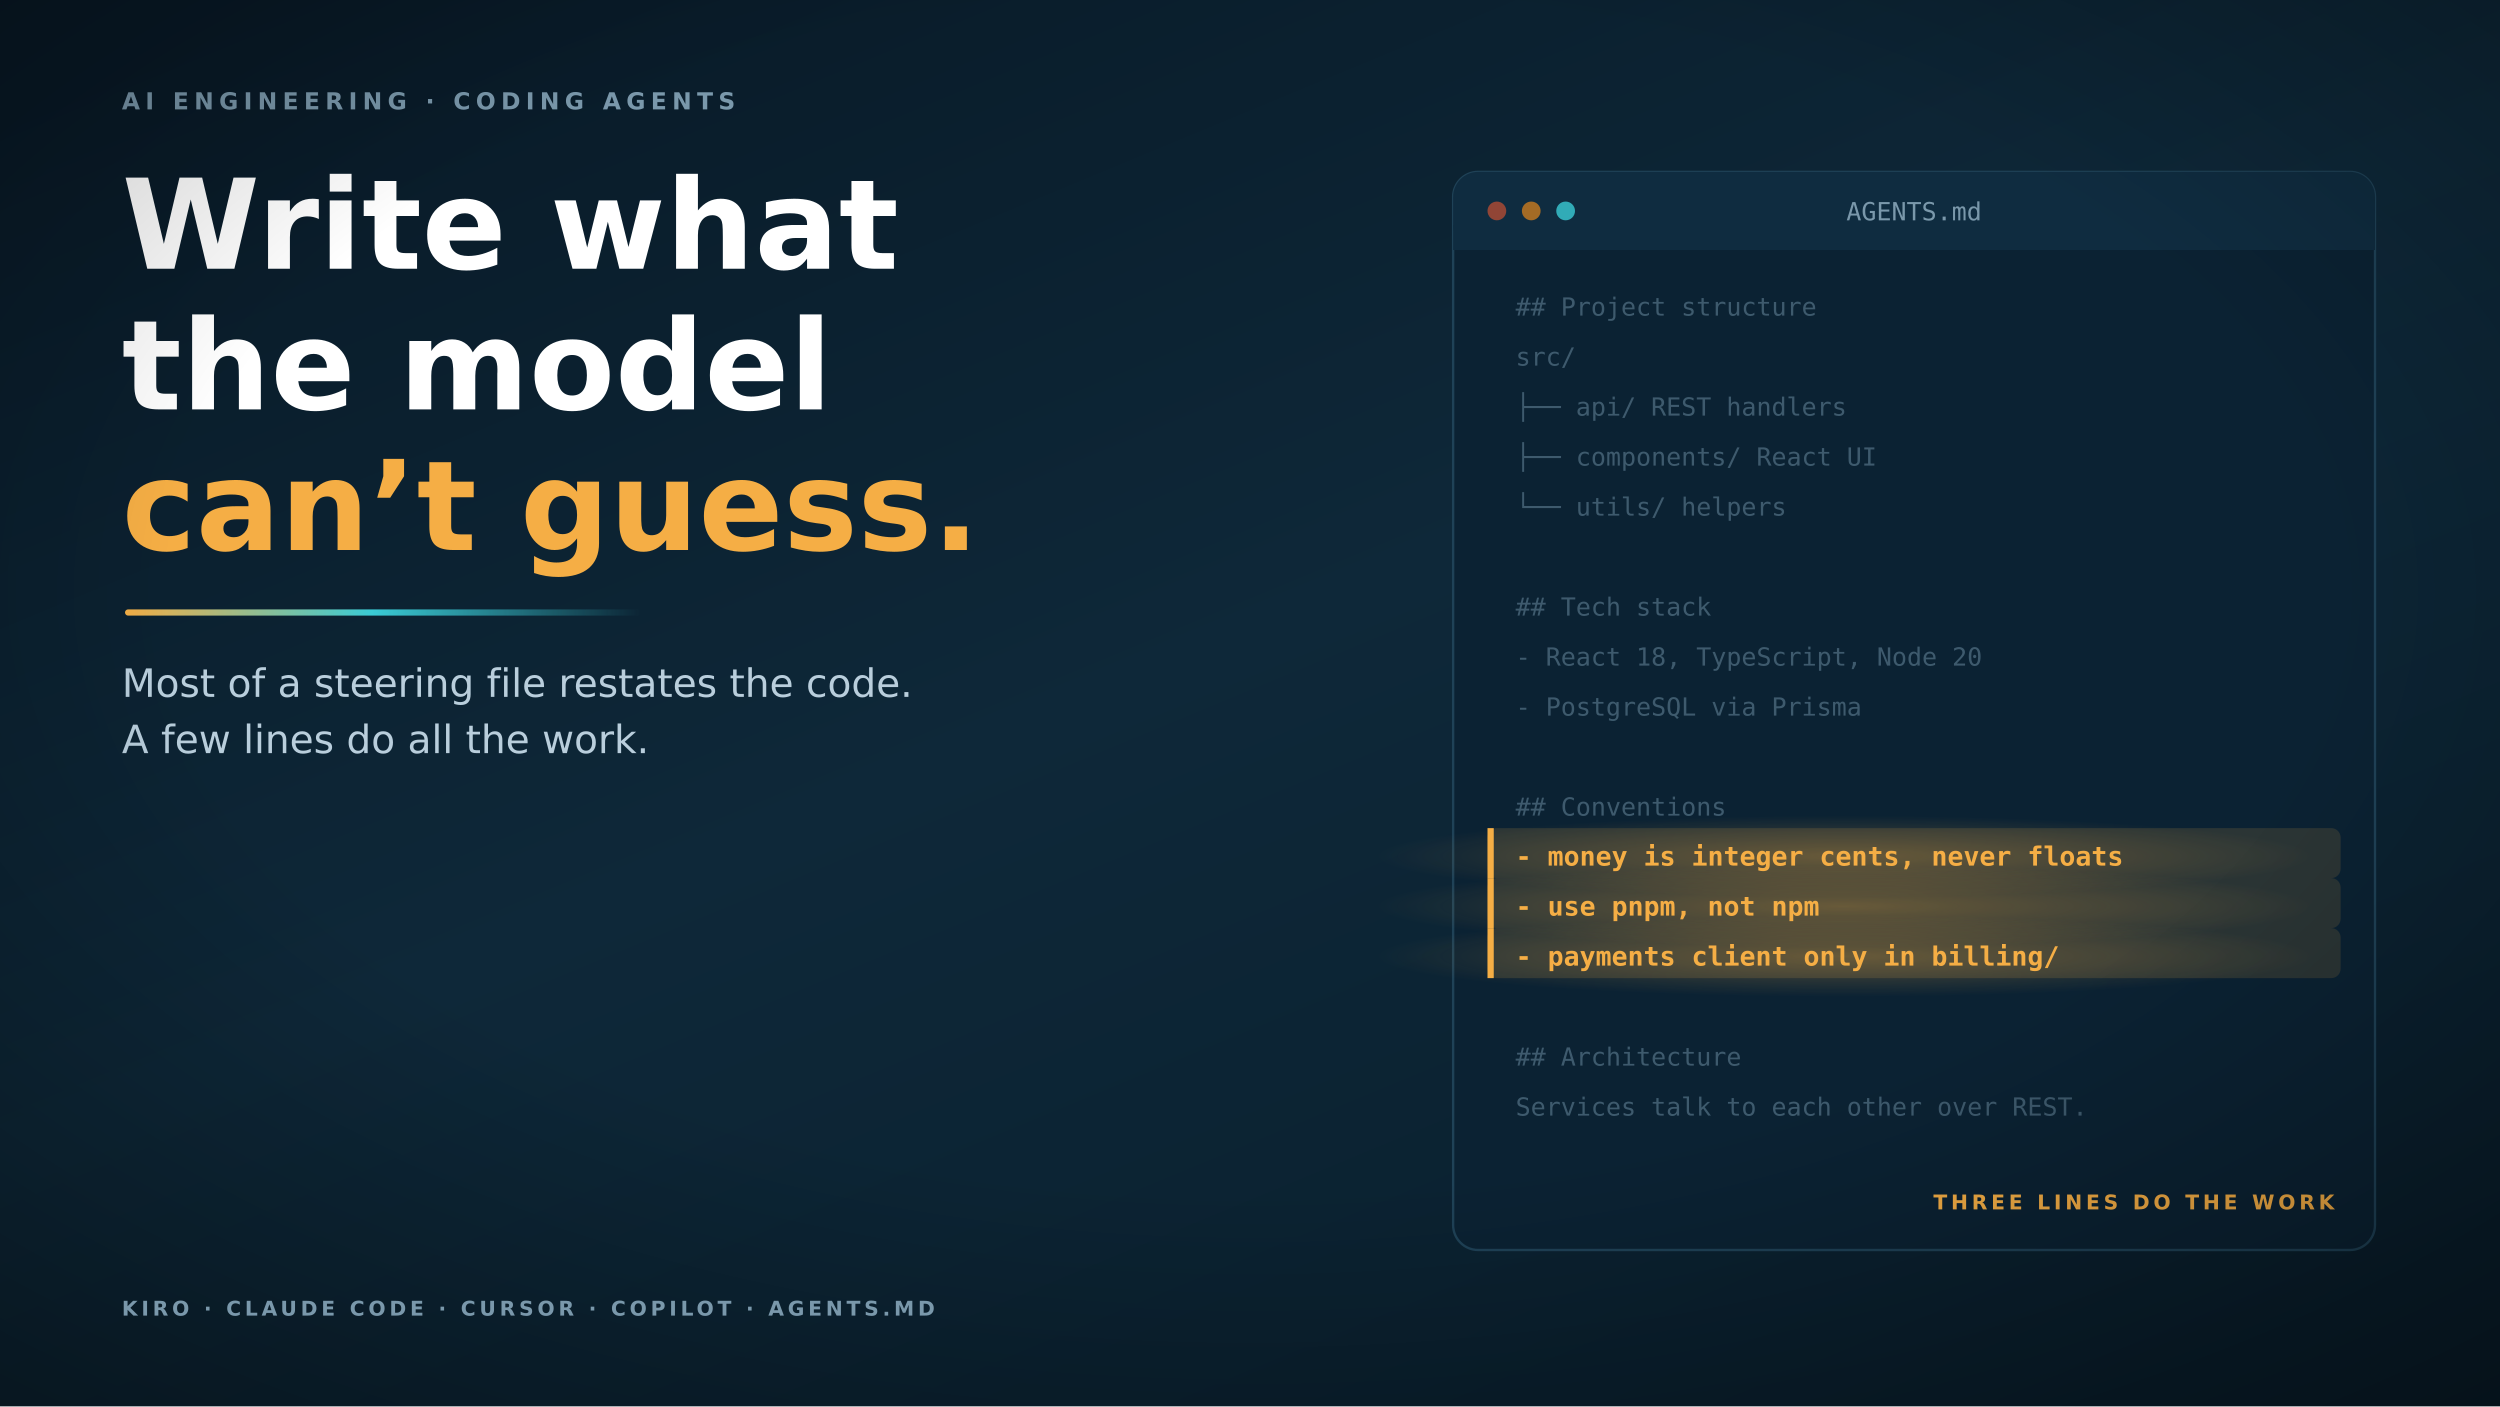
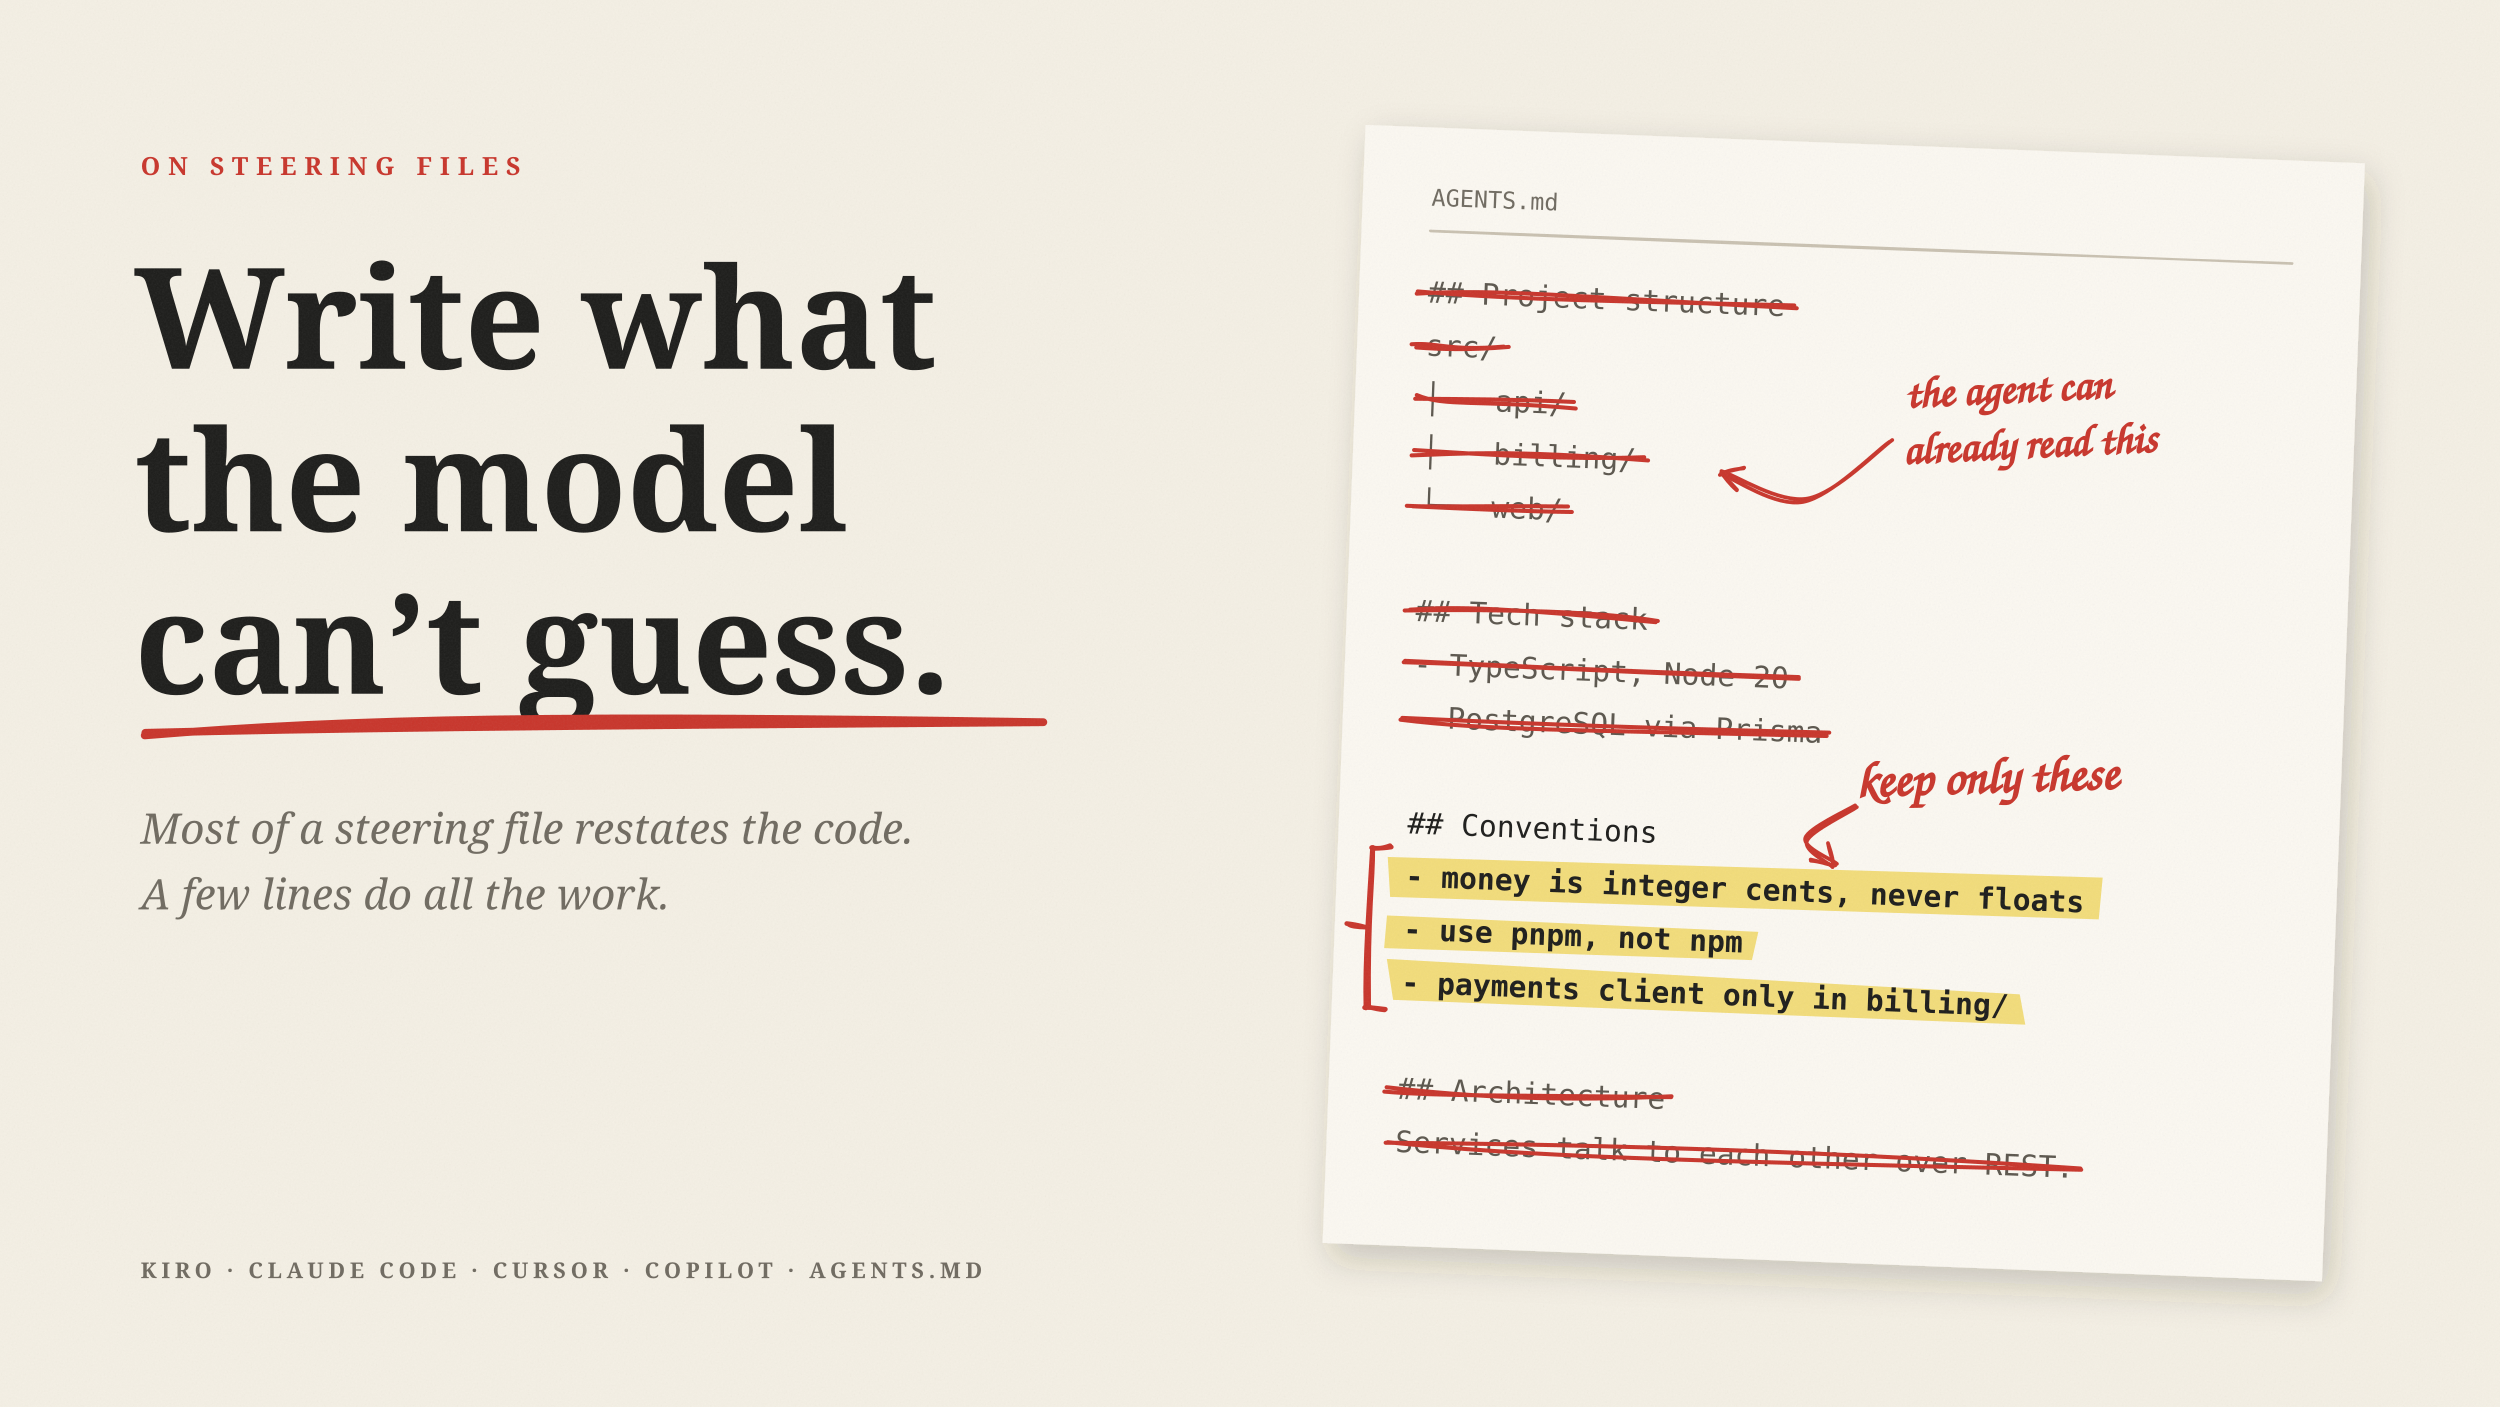
<svg xmlns="http://www.w3.org/2000/svg" width="1600" height="900" viewBox="0 0 1600 900">
+   <style>
+ @font-face{font-family:'Libre Baskerville';src:url(fonts/LibreBaskerville-Variable.ttf);font-weight:400 700}
+ @font-face{font-family:'Libre Baskerville';font-style:italic;src:url(fonts/LibreBaskerville-Italic-Variable.ttf);font-weight:400 700}
+ @font-face{font-family:'IBM Plex Mono';src:url(fonts/IBMPlexMono-Regular.ttf);font-weight:400}
+ @font-face{font-family:'IBM Plex Mono';src:url(fonts/IBMPlexMono-Bold.ttf);font-weight:700}
+ @font-face{font-family:Kalam;src:url(fonts/Kalam-Regular.ttf);font-weight:400}
+ @font-face{font-family:Kalam;src:url(fonts/Kalam-Bold.ttf);font-weight:700}</style>
  <defs>
-     <marker id="head" viewBox="0 0 10 10" refX="9" refY="5" markerWidth="7" markerHeight="7" orient="auto-start-reverse">
-       <path d="M 0 0 L 10 5 L 0 10 z" fill="#5F7285" />
-     </marker>
-     <marker id="headTeal" viewBox="0 0 10 10" refX="9" refY="5" markerWidth="7" markerHeight="7" orient="auto-start-reverse">
-       <path d="M 0 0 L 10 5 L 0 10 z" fill="#0E8F9C" />
-     </marker>
-     <marker id="headAmber" viewBox="0 0 10 10" refX="9" refY="5" markerWidth="7" markerHeight="7" orient="auto-start-reverse">
-       <path d="M 0 0 L 10 5 L 0 10 z" fill="#C97A1E" />
-     </marker>
-     <linearGradient id="bg" x1="0.1" y1="0" x2="0.85" y2="1">
-       <stop offset="0%" stop-color="#081926" />
-       <stop offset="48%" stop-color="#0E2839" />
-       <stop offset="100%" stop-color="#091E2C" />
-     </linearGradient>
-     <radialGradient id="vignette" cx="50%" cy="42%" r="78%">
-       <stop offset="55%" stop-color="#000" stop-opacity="0" />
-       <stop offset="100%" stop-color="#000" stop-opacity="0.42" />
-     </radialGradient>
-     <radialGradient id="glow" cx="50%" cy="50%" r="50%">
-       <stop offset="0%" stop-color="#F5AE45" stop-opacity="0.30" />
-       <stop offset="100%" stop-color="#F5AE45" stop-opacity="0" />
-     </radialGradient>
-     <linearGradient id="rule" x1="0" y1="0" x2="1" y2="0">
-       <stop offset="0%" stop-color="#F5AE45" />
-       <stop offset="48%" stop-color="#3ACBD5" />
-       <stop offset="100%" stop-color="#3ACBD5" stop-opacity="0" />
-     </linearGradient>
+     <filter id="grain" x="0" y="0" width="100%" height="100%">
+       <feTurbulence type="fractalNoise" baseFrequency="0.85" numOctaves="2" stitchTiles="stitch" />
+       <feColorMatrix type="saturate" values="0" />
+       <feComponentTransfer>
+         <feFuncA type="linear" slope="0.07" />
+       </feComponentTransfer>
+     </filter>
+     <filter id="stamp" x="-10%" y="-20%" width="120%" height="140%">
+       <feTurbulence type="fractalNoise" baseFrequency="0.55" numOctaves="2" seed="4" result="n" />
+       <feColorMatrix in="n" type="matrix" values="0 0 0 0 1 0 0 0 0 1 0 0 0 0 1 -9 0 0 0 6.2" result="m" />
+       <feComposite in="SourceGraphic" in2="m" operator="in" />
+     </filter>
+     <filter id="lift" x="-10%" y="-10%" width="125%" height="130%">
+       <feDropShadow dx="5" dy="9" stdDeviation="11" flood-color="#3B3023" flood-opacity="0.22" />
+     </filter>
  </defs>
-   <rect width="1600" height="900" fill="url(#bg)" />
-   <text x="78" y="70" font-family="Carlito, DejaVu Sans, Helvetica, sans-serif" font-size="15" fill="#7A98AB" font-weight="bold" text-anchor="start" letter-spacing="3.4" font-style="normal">AI ENGINEERING  ·  CODING AGENTS</text>
-   <text x="78" y="172" font-family="Carlito, DejaVu Sans, Helvetica, sans-serif" font-size="80" fill="#FFFFFF" font-weight="bold" text-anchor="start" letter-spacing="0" font-style="normal">Write what</text>
-   <text x="78" y="262" font-family="Carlito, DejaVu Sans, Helvetica, sans-serif" font-size="80" fill="#FFFFFF" font-weight="bold" text-anchor="start" letter-spacing="0" font-style="normal">the model</text>
-   <text x="78" y="352" font-family="Carlito, DejaVu Sans, Helvetica, sans-serif" font-size="80" fill="#F5AE45" font-weight="bold" text-anchor="start" letter-spacing="0" font-style="normal">can’t guess.</text>
-   <rect x="80" y="390" width="330" height="4" rx="2" fill="url(#rule)" />
-   <text x="78" y="446" font-family="Carlito, DejaVu Sans, Helvetica, sans-serif" font-size="25" fill="#B9CEDC" font-weight="normal" text-anchor="start" letter-spacing="0" font-style="normal">Most of a steering file restates the code.</text>
-   <text x="78" y="482" font-family="Carlito, DejaVu Sans, Helvetica, sans-serif" font-size="25" fill="#B9CEDC" font-weight="normal" text-anchor="start" letter-spacing="0" font-style="normal">A few lines do all the work.</text>
-   <rect x="930" y="110" width="590" height="690" rx="16" fill="#0B2233" stroke="#1F4257" stroke-width="1.5" />
-   <rect x="930" y="110" width="590" height="50" rx="16" fill="#0F2C40" />
-   <rect x="930" y="144" width="590" height="16" fill="#0F2C40" />
-   <circle cx="958" cy="135" r="6" fill="#B14B33" opacity="0.8" />
-   <circle cx="980" cy="135" r="6" fill="#C97A1E" opacity="0.8" />
-   <circle cx="1002" cy="135" r="6" fill="#3ACBD5" opacity="0.8" />
-   <text x="1225.0" y="141" font-family="DejaVu Sans Mono, Menlo, monospace" font-size="16" fill="#7A98AB" font-weight="normal" text-anchor="middle" letter-spacing="0" font-style="normal">AGENTS.md</text>
-   <text x="970" y="202" font-family="DejaVu Sans Mono, Menlo, monospace" font-size="16" fill="#5D7D91" font-weight="normal" text-anchor="start" letter-spacing="0" font-style="normal" opacity="0.62">## Project structure</text>
-   <text x="970" y="234" font-family="DejaVu Sans Mono, Menlo, monospace" font-size="16" fill="#5D7D91" font-weight="normal" text-anchor="start" letter-spacing="0" font-style="normal" opacity="0.62">src/</text>
-   <text x="970" y="266" font-family="DejaVu Sans Mono, Menlo, monospace" font-size="16" fill="#5D7D91" font-weight="normal" text-anchor="start" letter-spacing="0" font-style="normal" opacity="0.62">├── api/        REST handlers</text>
-   <text x="970" y="298" font-family="DejaVu Sans Mono, Menlo, monospace" font-size="16" fill="#5D7D91" font-weight="normal" text-anchor="start" letter-spacing="0" font-style="normal" opacity="0.62">├── components/ React UI</text>
-   <text x="970" y="330" font-family="DejaVu Sans Mono, Menlo, monospace" font-size="16" fill="#5D7D91" font-weight="normal" text-anchor="start" letter-spacing="0" font-style="normal" opacity="0.62">└── utils/      helpers</text>
-   <text x="970" y="394" font-family="DejaVu Sans Mono, Menlo, monospace" font-size="16" fill="#5D7D91" font-weight="normal" text-anchor="start" letter-spacing="0" font-style="normal" opacity="0.62">## Tech stack</text>
-   <text x="970" y="426" font-family="DejaVu Sans Mono, Menlo, monospace" font-size="16" fill="#5D7D91" font-weight="normal" text-anchor="start" letter-spacing="0" font-style="normal" opacity="0.62">- React 18, TypeScript, Node 20</text>
-   <text x="970" y="458" font-family="DejaVu Sans Mono, Menlo, monospace" font-size="16" fill="#5D7D91" font-weight="normal" text-anchor="start" letter-spacing="0" font-style="normal" opacity="0.62">- PostgreSQL via Prisma</text>
-   <text x="970" y="522" font-family="DejaVu Sans Mono, Menlo, monospace" font-size="16" fill="#5D7D91" font-weight="normal" text-anchor="start" letter-spacing="0" font-style="normal" opacity="0.62">## Conventions</text>
-   <ellipse cx="1180" cy="548" rx="300" ry="26" fill="url(#glow)" />
-   <rect x="952" y="530" width="546" height="32" rx="6" fill="#F5AE45" opacity="0.14" />
-   <rect x="952" y="530" width="4" height="32" fill="#F5AE45" />
-   <text x="970" y="554" font-family="DejaVu Sans Mono, Menlo, monospace" font-size="17" fill="#F5AE45" font-weight="bold" text-anchor="start" letter-spacing="0" font-style="normal">- money is integer cents, never floats</text>
-   <ellipse cx="1180" cy="580" rx="300" ry="26" fill="url(#glow)" />
-   <rect x="952" y="562" width="546" height="32" rx="6" fill="#F5AE45" opacity="0.14" />
-   <rect x="952" y="562" width="4" height="32" fill="#F5AE45" />
-   <text x="970" y="586" font-family="DejaVu Sans Mono, Menlo, monospace" font-size="17" fill="#F5AE45" font-weight="bold" text-anchor="start" letter-spacing="0" font-style="normal">- use pnpm, not npm</text>
-   <ellipse cx="1180" cy="612" rx="300" ry="26" fill="url(#glow)" />
-   <rect x="952" y="594" width="546" height="32" rx="6" fill="#F5AE45" opacity="0.14" />
-   <rect x="952" y="594" width="4" height="32" fill="#F5AE45" />
-   <text x="970" y="618" font-family="DejaVu Sans Mono, Menlo, monospace" font-size="17" fill="#F5AE45" font-weight="bold" text-anchor="start" letter-spacing="0" font-style="normal">- payments client only in billing/</text>
-   <text x="970" y="682" font-family="DejaVu Sans Mono, Menlo, monospace" font-size="16" fill="#5D7D91" font-weight="normal" text-anchor="start" letter-spacing="0" font-style="normal" opacity="0.62">## Architecture</text>
-   <text x="970" y="714" font-family="DejaVu Sans Mono, Menlo, monospace" font-size="16" fill="#5D7D91" font-weight="normal" text-anchor="start" letter-spacing="0" font-style="normal" opacity="0.62">Services talk to each other over REST.</text>
-   <text x="1494" y="774" font-family="Carlito, DejaVu Sans, Helvetica, sans-serif" font-size="13" fill="#F5AE45" font-weight="bold" text-anchor="end" letter-spacing="2.4" font-style="normal">THREE LINES DO THE WORK</text>
-   <rect width="1600" height="900" fill="url(#vignette)" />
-   <text x="78" y="842" font-family="Carlito, DejaVu Sans, Helvetica, sans-serif" font-size="13" fill="#7A98AB" font-weight="bold" text-anchor="start" letter-spacing="2.4" font-style="normal">KIRO  ·  CLAUDE CODE  ·  CURSOR  ·  COPILOT  ·  AGENTS.MD</text>
+   <rect x="-50" y="-50" width="1700" height="1000" fill="#F4EFE4" />
+   <text x="90" y="112" font-family="'Libre Baskerville', Georgia, serif" font-size="16" fill="#C8352B" font-weight="700" text-anchor="start" font-style="normal" letter-spacing="5">ON STEERING FILES</text>
+   <text x="86" y="236" font-family="'Libre Baskerville', Georgia, serif" font-size="90" fill="#1D1D1B" font-weight="700" text-anchor="start" font-style="normal" letter-spacing="0">Write what</text>
+   <text x="86" y="340" font-family="'Libre Baskerville', Georgia, serif" font-size="90" fill="#1D1D1B" font-weight="700" text-anchor="start" font-style="normal" letter-spacing="0">the model</text>
+   <text x="86" y="444" font-family="'Libre Baskerville', Georgia, serif" font-size="90" fill="#1D1D1B" font-weight="700" text-anchor="start" font-style="normal" letter-spacing="0">can’t guess.</text>
+   <path d="M93.03 468.994 C207.426 466.12, 323.63 464.644, 667.475 462.227 M92.623 470.656 C227.974 459.488, 363.344 457.418, 667.723 462.202" stroke="#C8352B" stroke-width="5" fill="none" stroke-linecap="round" stroke-linejoin="round" />
+   <text x="90" y="540" font-family="'Libre Baskerville', Georgia, serif" font-size="27" fill="#6F6A60" font-weight="400" text-anchor="start" font-style="italic" letter-spacing="0">Most of a steering file restates the code.</text>
+   <text x="90" y="582" font-family="'Libre Baskerville', Georgia, serif" font-size="27" fill="#6F6A60" font-weight="400" text-anchor="start" font-style="italic" letter-spacing="0">A few lines do all the work.</text>
+   <text x="90" y="818" font-family="'Libre Baskerville', Georgia, serif" font-size="14" fill="#6F6A60" font-weight="700" text-anchor="start" font-style="normal" letter-spacing="3">KIRO  ·  CLAUDE CODE  ·  CURSOR  ·  COPILOT  ·  AGENTS.MD</text>
+   <g transform="rotate(2.2 1180 450)">
+     <rect x="860" y="92" width="640" height="716" fill="#FBF8F1" filter="url(#lift)" />
+     <text x="904" y="142" font-family="'IBM Plex Mono', Menlo, monospace" font-size="15" fill="#6F6A60" font-weight="400" text-anchor="start" font-style="normal" letter-spacing="0">AGENTS.md</text>
+     <path d="M904.069 158.376 C1013.989 158.743, 1124.686 159.05, 1456.114 157.69 M903.812 158.042 C1045.501 157.944, 1186.879 157.744, 1456.009 158.008" stroke="#C9C1B1" stroke-width="1.4" fill="none" stroke-linecap="round" stroke-linejoin="round" />
+     <text x="904" y="204" font-family="'IBM Plex Mono', Menlo, monospace" font-size="19" fill="#5B564D" font-weight="400" text-anchor="start" font-style="normal" letter-spacing="0">## Project structure</text>
+     <path d="M896.859 198.627 C945.817 193.551, 994.998 196.581, 1140.244 198.627 M897.423 197.173 C964.25 200.341, 1030.081 198.255, 1138.607 196.875" stroke="#C8352B" stroke-width="2.6" fill="none" stroke-linecap="round" stroke-linejoin="round" />
+     <text x="904" y="238" font-family="'IBM Plex Mono', Menlo, monospace" font-size="19" fill="#5B564D" font-weight="400" text-anchor="start" font-style="normal" letter-spacing="0">src/</text>
+     <path d="M894.803 231.111 C911.972 229.248, 918.112 234.685, 953.823 230.348 M897.87 233.047 C913.865 233.641, 932.775 233.453, 957 230.423" stroke="#C8352B" stroke-width="2.6" fill="none" stroke-linecap="round" stroke-linejoin="round" />
+     <text x="904" y="272" font-family="'IBM Plex Mono', Menlo, monospace" font-size="19" fill="#5B564D" font-weight="400" text-anchor="start" font-style="normal" letter-spacing="0">├── api/</text>
+     <path d="M899.374 263.453 C917.381 270.462, 938.659 264.87, 1001.354 268.176 M898.432 265.87 C931.989 264.827, 962.968 263.712, 1000.071 264.028" stroke="#C8352B" stroke-width="2.6" fill="none" stroke-linecap="round" stroke-linejoin="round" />
+     <text x="904" y="306" font-family="'IBM Plex Mono', Menlo, monospace" font-size="19" fill="#5B564D" font-weight="400" text-anchor="start" font-style="normal" letter-spacing="0">├── billing/</text>
+     <path d="M897.546 302.195 C929.19 299.879, 959.207 296.058, 1048.884 299.604 M898.994 298.694 C948.896 300.022, 1000.293 301.178, 1046.342 297.632" stroke="#C8352B" stroke-width="2.6" fill="none" stroke-linecap="round" stroke-linejoin="round" />
+     <text x="904" y="340" font-family="'IBM Plex Mono', Menlo, monospace" font-size="19" fill="#5B564D" font-weight="400" text-anchor="start" font-style="normal" letter-spacing="0">└── web/</text>
+     <path d="M895.718 334.538 C916.353 334.78, 936.862 332.73, 998.814 331.032 M899.556 334.717 C934.611 335.014, 972.067 335.243, 1001.414 334.437" stroke="#C8352B" stroke-width="2.6" fill="none" stroke-linecap="round" stroke-linejoin="round" />
+     <text x="904" y="374" font-family="'IBM Plex Mono', Menlo, monospace" font-size="19" fill="#1D1D1B" font-weight="400" text-anchor="start" font-style="normal" letter-spacing="0" />
+     <text x="904" y="408" font-family="'IBM Plex Mono', Menlo, monospace" font-size="19" fill="#5B564D" font-weight="400" text-anchor="start" font-style="normal" letter-spacing="0">## Tech stack</text>
+     <path d="M900.289 400.88 C930.443 397.577, 961.973 397.296, 1057.744 402.859 M896.918 401.54 C961.01 398.099, 1022.012 397.4, 1059.085 402.041" stroke="#C8352B" stroke-width="2.6" fill="none" stroke-linecap="round" stroke-linejoin="round" />
+     <text x="904" y="442" font-family="'IBM Plex Mono', Menlo, monospace" font-size="19" fill="#5B564D" font-weight="400" text-anchor="start" font-style="normal" letter-spacing="0">- TypeScript, Node 20</text>
+     <path d="M898.375 433.723 C950.806 434.027, 1000.368 435.213, 1150.601 434.449 M897.577 434.653 C950.17 434.065, 1000.957 435.441, 1150.668 435.555" stroke="#C8352B" stroke-width="2.6" fill="none" stroke-linecap="round" stroke-linejoin="round" />
+     <text x="904" y="476" font-family="'IBM Plex Mono', Menlo, monospace" font-size="19" fill="#5B564D" font-weight="400" text-anchor="start" font-style="normal" letter-spacing="0">- PostgreSQL via Prisma</text>
+     <path d="M896.938 471.507 C952.368 476.174, 1006.23 473.704, 1169.875 471.454 M898.033 470.283 C959.986 470.714, 1023.405 471.295, 1171.445 469.23" stroke="#C8352B" stroke-width="2.6" fill="none" stroke-linecap="round" stroke-linejoin="round" />
+     <text x="904" y="510" font-family="'IBM Plex Mono', Menlo, monospace" font-size="19" fill="#1D1D1B" font-weight="400" text-anchor="start" font-style="normal" letter-spacing="0" />
+     <text x="904" y="544" font-family="'IBM Plex Mono', Menlo, monospace" font-size="19" fill="#1D1D1B" font-weight="400" text-anchor="start" font-style="normal" letter-spacing="0">## Conventions</text>
+     <path d="M892.144 559.6 L1349.896 555.226 L1348.386 582.047 L894.648 585.087" stroke="none" stroke-width="0" fill="#F2D64B" stroke-linecap="round" stroke-linejoin="round" opacity="0.7" style="mix-blend-mode:multiply" />
+     <text x="904" y="578" font-family="'IBM Plex Mono', Menlo, monospace" font-size="19" fill="#1D1D1B" font-weight="700" text-anchor="start" font-style="normal" letter-spacing="0">- money is integer cents, never floats</text>
+     <path d="M893.104 597.012 L1131.005 598.372 L1127.595 616.609 L892.069 617.965" stroke="none" stroke-width="0" fill="#F2D64B" stroke-linecap="round" stroke-linejoin="round" opacity="0.7" style="mix-blend-mode:multiply" />
+     <text x="904" y="612" font-family="'IBM Plex Mono', Menlo, monospace" font-size="19" fill="#1D1D1B" font-weight="700" text-anchor="start" font-style="normal" letter-spacing="0">- use pnpm, not npm</text>
+     <path d="M894.063 624.823 L1299.714 631.919 L1304.004 651.171 L899.091 650.843" stroke="none" stroke-width="0" fill="#F2D64B" stroke-linecap="round" stroke-linejoin="round" opacity="0.7" style="mix-blend-mode:multiply" />
+     <text x="904" y="646" font-family="'IBM Plex Mono', Menlo, monospace" font-size="19" fill="#1D1D1B" font-weight="700" text-anchor="start" font-style="normal" letter-spacing="0">- payments client only in billing/</text>
+     <text x="904" y="680" font-family="'IBM Plex Mono', Menlo, monospace" font-size="19" fill="#1D1D1B" font-weight="400" text-anchor="start" font-style="normal" letter-spacing="0" />
+     <text x="904" y="714" font-family="'IBM Plex Mono', Menlo, monospace" font-size="19" fill="#5B564D" font-weight="400" text-anchor="start" font-style="normal" letter-spacing="0">## Architecture</text>
+     <path d="M895.719 709.733 C931.958 711.432, 972.147 708.976, 1079.326 706.226 M897.091 706.881 C954.461 711.334, 1010.881 711.621, 1079.514 705.668" stroke="#C8352B" stroke-width="2.6" fill="none" stroke-linecap="round" stroke-linejoin="round" />
+     <text x="904" y="748" font-family="'IBM Plex Mono', Menlo, monospace" font-size="19" fill="#5B564D" font-weight="400" text-anchor="start" font-style="normal" letter-spacing="0">Services talk to each other over REST.</text>
+     <path d="M899.125 741.996 C987.102 747.517, 1077.756 747.103, 1343.326 742.581 M897.83 742.403 C1047.379 737.773, 1195.336 737.33, 1342.8 741.805" stroke="#C8352B" stroke-width="2.6" fill="none" stroke-linecap="round" stroke-linejoin="round" />
+     <path d="M882.347 553.873 C883.323 575.503, 880.623 596.642, 883.64 656.241 M882.162 554.855 C881.377 591.057, 879.962 625.954, 881.892 656.688" stroke="#C8352B" stroke-width="3" fill="none" stroke-linecap="round" stroke-linejoin="round" />
+     <path d="M881.584 554.039 C884.1 554.361, 887.236 554.876, 893.306 552.315 M882.237 554.584 C886.455 554.265, 891.2 553.813, 894.161 553.159" stroke="#C8352B" stroke-width="3" fill="none" stroke-linecap="round" stroke-linejoin="round" />
+     <path d="M881.038 656.476 C884.904 655.446, 885.99 657.085, 893.894 657.475 M882.403 656.197 C886.444 656.381, 891.273 656.803, 894.361 657.038" stroke="#C8352B" stroke-width="3" fill="none" stroke-linecap="round" stroke-linejoin="round" />
+     <path d="M868.453 603.325 C869.931 604.674, 873.074 605.124, 881.519 605.023 M867.573 603.178 C871.231 603.522, 873.955 603.687, 880.563 605.261" stroke="#C8352B" stroke-width="3" fill="none" stroke-linecap="round" stroke-linejoin="round" />
+     <text x="1212" y="260" font-family="Kalam, 'Bradley Hand', cursive" font-size="28" fill="#C8352B" font-weight="700" text-anchor="start" font-style="normal" letter-spacing="0" transform="rotate(-5 1212 260)">the agent can</text>
+     <text x="1212" y="296" font-family="Kalam, 'Bradley Hand', cursive" font-size="28" fill="#C8352B" font-weight="700" text-anchor="start" font-style="normal" letter-spacing="0" transform="rotate(-5 1212 296)">already read this</text>
+     <path d="M1202.765 281.811 C1193.867 288.5, 1166.967 318.108, 1149.273 322.273 C1131.579 326.439, 1105.693 309.717, 1096.601 306.803 M1204.579 280.54 C1196.241 286.787, 1170.013 316.03, 1151.927 320.04 C1133.84 324.051, 1105.66 307.045, 1096.06 304.603" stroke="#C8352B" stroke-width="2.4" fill="none" stroke-linecap="round" stroke-linejoin="round" />
+     <path d="M1095.145 307.128 C1097.751 305.249, 1100.986 303.48, 1110.16 302.335 M1095.935 306.122 C1099.549 304.621, 1103.985 303.84, 1110.526 301.84" stroke="#C8352B" stroke-width="2.4" fill="none" stroke-linecap="round" stroke-linejoin="round" />
+     <path d="M1096.859 306.507 C1097.927 307.789, 1100.138 309.652, 1106.49 316.198 M1096.146 305.68 C1098.279 308.491, 1101.569 312.688, 1106.384 316.519" stroke="#C8352B" stroke-width="2.4" fill="none" stroke-linecap="round" stroke-linejoin="round" />
+     <text x="1190" y="510" font-family="Kalam, 'Bradley Hand', cursive" font-size="32" fill="#C8352B" font-weight="700" text-anchor="start" font-style="normal" letter-spacing="0" transform="rotate(-4 1190 510)">keep only these</text>
+     <path d="M1190.923 516.194 C1186.125 519.886, 1162.206 532.501, 1159.871 538.972 C1157.537 545.442, 1174.017 552.31, 1176.916 555.017 M1189.775 515.126 C1184.907 518.377, 1160.44 530.806, 1158.742 537.107 C1157.044 543.408, 1176.517 550.282, 1179.586 552.93" stroke="#C8352B" stroke-width="2.4" fill="none" stroke-linecap="round" stroke-linejoin="round" />
+     <path d="M1177.488 553.263 C1174.509 554.363, 1171.454 552.387, 1162.667 550.844 M1178.567 553.998 C1173.176 553.462, 1168.367 551.741, 1162.816 551.598" stroke="#C8352B" stroke-width="2.4" fill="none" stroke-linecap="round" stroke-linejoin="round" />
+     <path d="M1176.803 555.042 C1177.481 551.528, 1176.339 547.902, 1173.665 540.72 M1177.578 553.557 C1176.075 549.283, 1174.308 544.347, 1173.343 539.89" stroke="#C8352B" stroke-width="2.4" fill="none" stroke-linecap="round" stroke-linejoin="round" />
+   </g>
+   <rect x="-50" y="-50" width="1700" height="1000" filter="url(#grain)" />
</svg>
